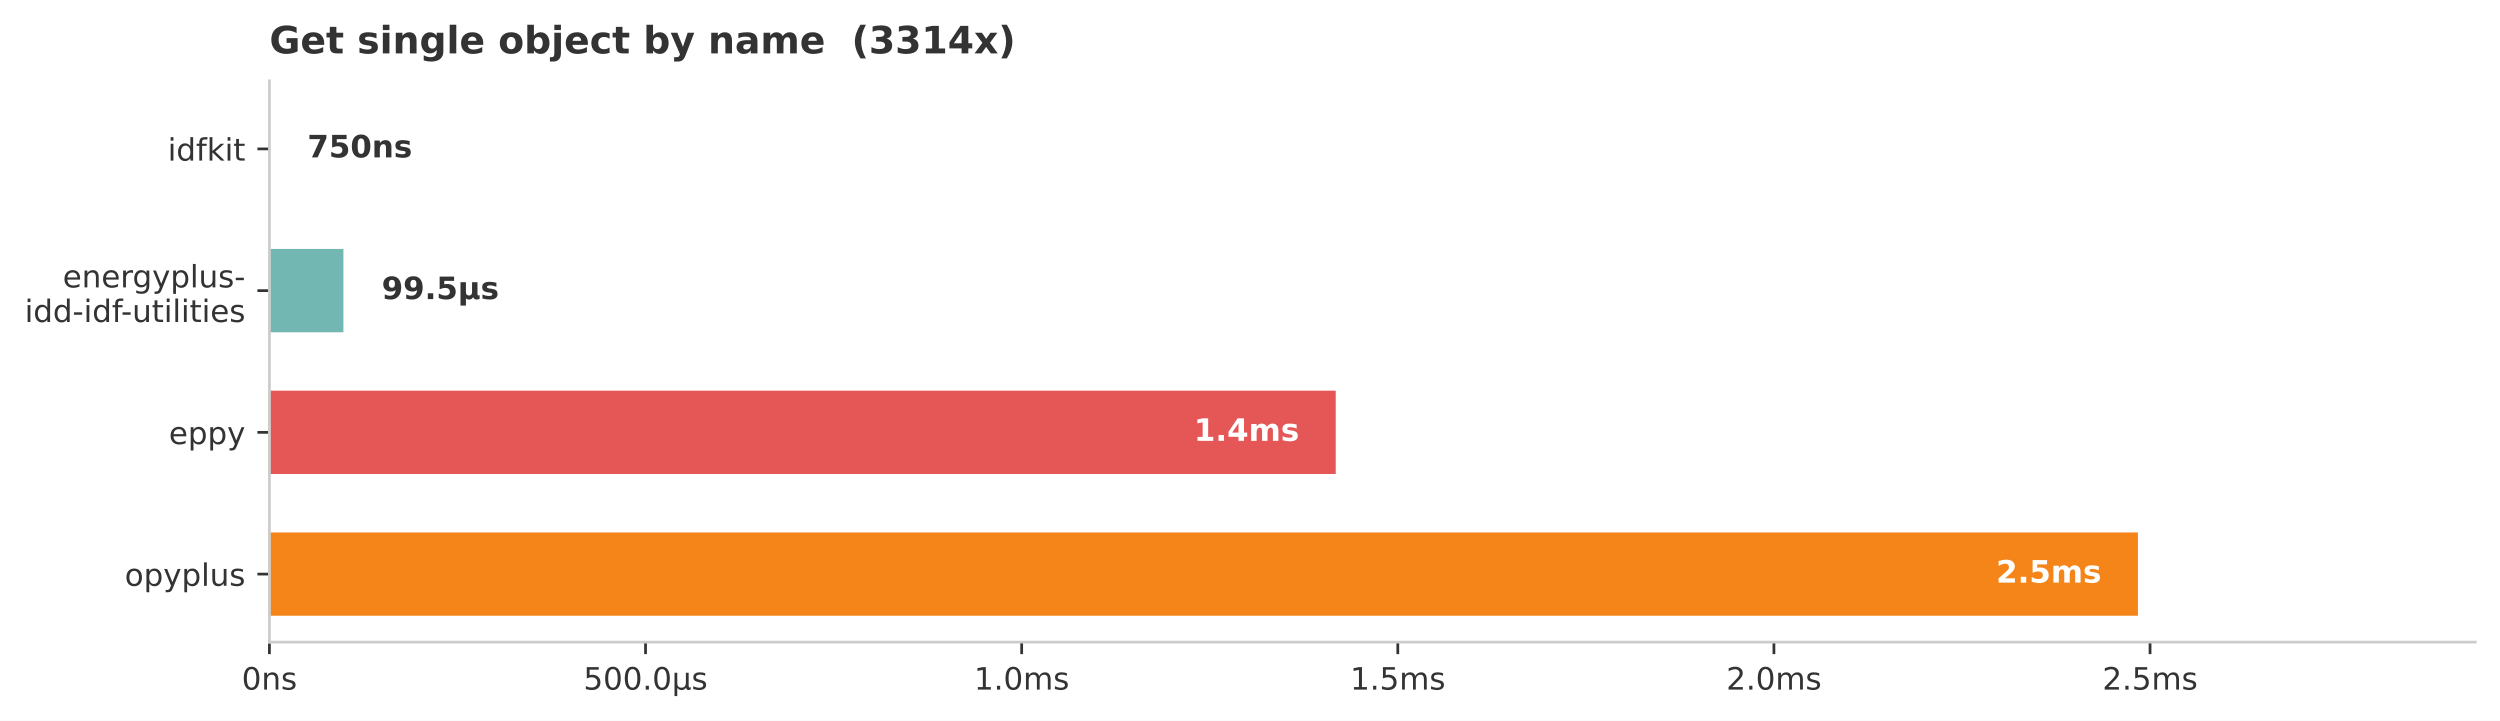
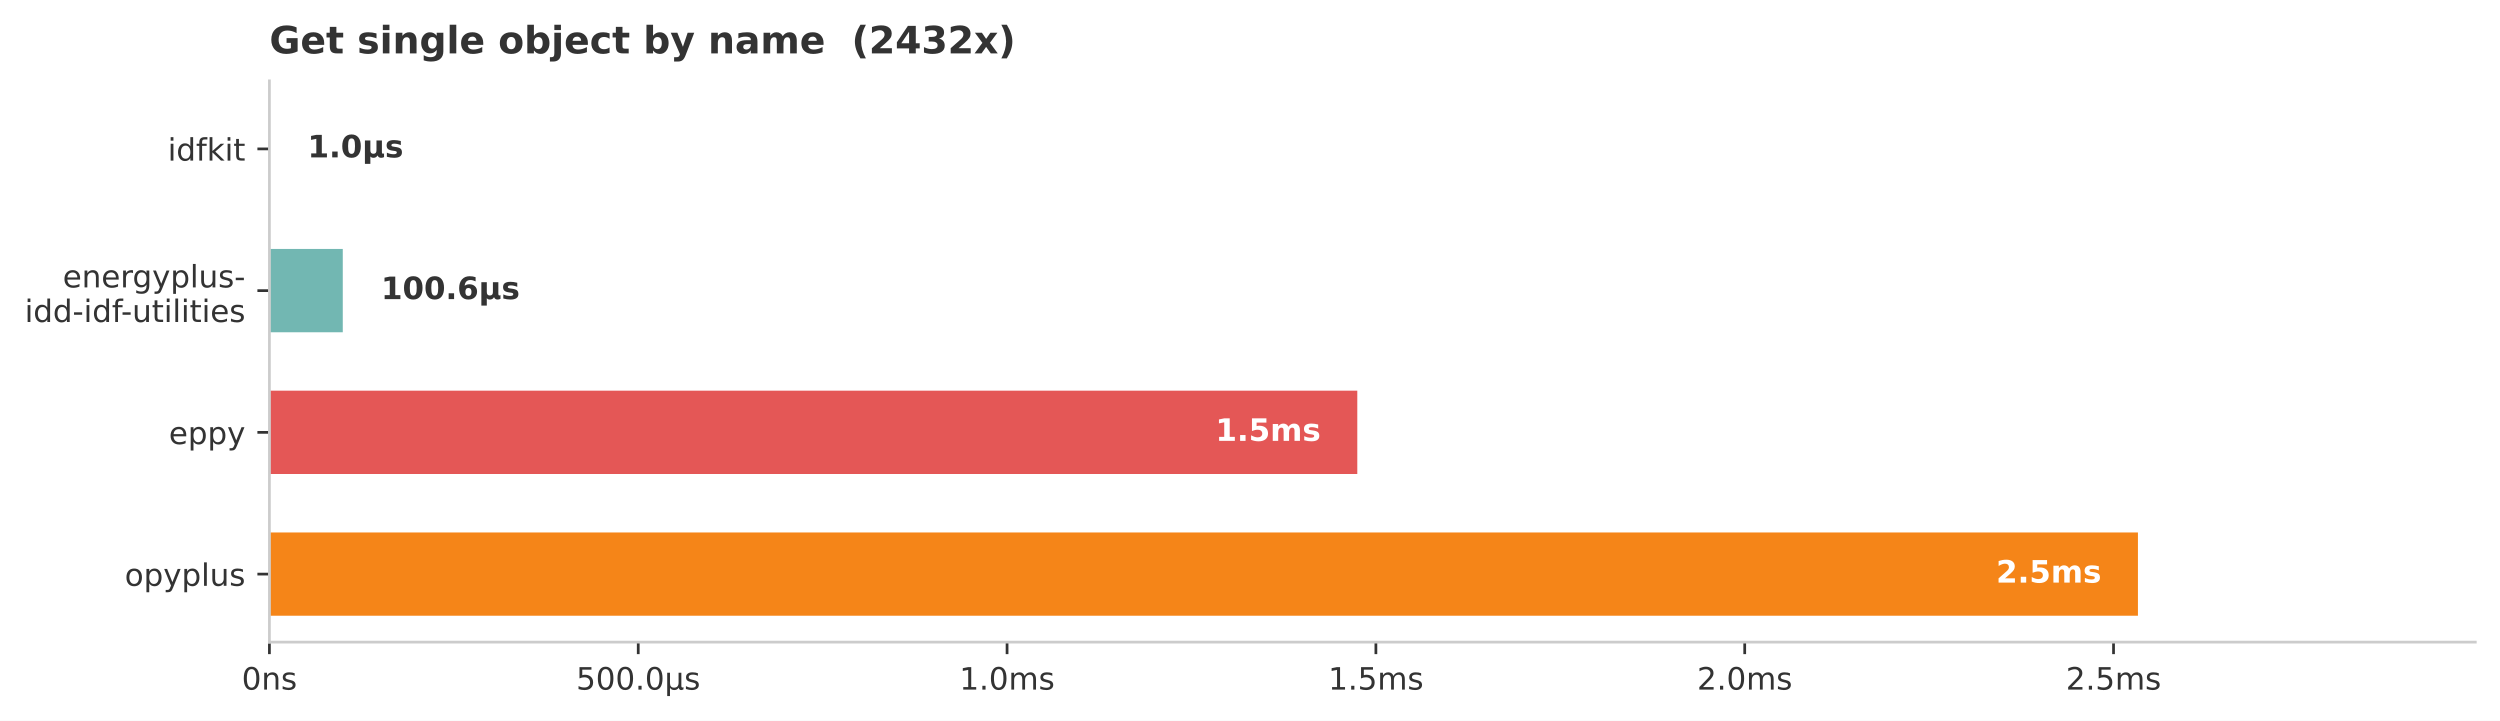
<svg xmlns="http://www.w3.org/2000/svg" xmlns:xlink="http://www.w3.org/1999/xlink" width="728.4pt" height="210pt" viewBox="0 0 728.4 210" version="1.1">
  <defs>
    <style type="text/css">*{stroke-linejoin: round; stroke-linecap: butt}</style>
  </defs>
  <g id="figure_1">
    <g id="patch_1">
      <path d="M 0 210 L 728.4 210 L 728.4 -0 L 0 -0 z " style="fill: #ffffff" />
    </g>
    <g id="axes_1">
      <g id="patch_2">
        <path d="M 78.497 187.089 L 721.2 187.089 L 721.2 23.558 L 78.497 23.558 z " style="fill: #ffffff" />
      </g>
      <g id="patch_3">
-         <path d="M 78.497 30.992 L 78.661 30.992 L 78.661 55.769 L 78.497 55.769 z " clip-path="url(#pfcb7cd169c)" style="fill: #4c78a8; stroke: #ffffff; stroke-width: 0.5; stroke-linejoin: miter" />
+         <path d="M 78.497 30.992 L 78.721 30.992 L 78.721 55.769 L 78.497 55.769 z " clip-path="url(#p3cf8672dc3)" style="fill: #4c78a8; stroke: #ffffff; stroke-width: 0.5; stroke-linejoin: miter" />
      </g>
      <g id="patch_4">
-         <path d="M 78.497 72.287 L 100.305 72.287 L 100.305 97.065 L 78.497 97.065 z " clip-path="url(#pfcb7cd169c)" style="fill: #72b7b2; stroke: #ffffff; stroke-width: 0.5; stroke-linejoin: miter" />
+         <path d="M 78.497 72.287 L 100.123 72.287 L 100.123 97.065 L 78.497 97.065 z " clip-path="url(#p3cf8672dc3)" style="fill: #72b7b2; stroke: #ffffff; stroke-width: 0.5; stroke-linejoin: miter" />
      </g>
      <g id="patch_5">
-         <path d="M 78.497 113.583 L 389.426 113.583 L 389.426 138.36 L 78.497 138.36 z " clip-path="url(#pfcb7cd169c)" style="fill: #e45756; stroke: #ffffff; stroke-width: 0.5; stroke-linejoin: miter" />
+         <path d="M 78.497 113.583 L 395.711 113.583 L 395.711 138.36 L 78.497 138.36 z " clip-path="url(#p3cf8672dc3)" style="fill: #e45756; stroke: #ffffff; stroke-width: 0.5; stroke-linejoin: miter" />
      </g>
      <g id="patch_6">
-         <path d="M 78.497 154.879 L 623.16 154.879 L 623.16 179.656 L 78.497 179.656 z " clip-path="url(#pfcb7cd169c)" style="fill: #f58518; stroke: #ffffff; stroke-width: 0.5; stroke-linejoin: miter" />
+         <path d="M 78.497 154.879 L 623.16 154.879 L 623.16 179.656 L 78.497 179.656 z " clip-path="url(#p3cf8672dc3)" style="fill: #f58518; stroke: #ffffff; stroke-width: 0.5; stroke-linejoin: miter" />
      </g>
      <g id="matplotlib.axis_1">
        <g id="xtick_1">
          <g id="line2d_1">
            <defs>
-               <path id="mf71d30223b" d="M 0 0 L 0 3.5 " style="stroke: #333333; stroke-width: 0.8" />
+               <path id="md26b31e6a0" d="M 0 0 L 0 3.5 " style="stroke: #333333; stroke-width: 0.8" />
            </defs>
            <g>
-               <use xlink:href="#mf71d30223b" x="78.497" y="187.089" style="fill: #333333; stroke: #333333; stroke-width: 0.8" />
+               <use xlink:href="#md26b31e6a0" x="78.497" y="187.089" style="fill: #333333; stroke: #333333; stroke-width: 0.8" />
            </g>
          </g>
          <g id="text_1">
            <g style="fill: #333333" transform="translate(70.43734 200.9278) scale(0.09 -0.09)">
              <defs>
                <path id="DejaVuSans-30" d="M 2034 4250 Q 1547 4250 1301 3770 Q 1056 3291 1056 2328 Q 1056 1369 1301 889 Q 1547 409 2034 409 Q 2525 409 2770 889 Q 3016 1369 3016 2328 Q 3016 3291 2770 3770 Q 2525 4250 2034 4250 z M 2034 4750 Q 2819 4750 3233 4129 Q 3647 3509 3647 2328 Q 3647 1150 3233 529 Q 2819 -91 2034 -91 Q 1250 -91 836 529 Q 422 1150 422 2328 Q 422 3509 836 4129 Q 1250 4750 2034 4750 z " transform="scale(0.015625)" />
                <path id="DejaVuSans-6e" d="M 3513 2113 L 3513 0 L 2938 0 L 2938 2094 Q 2938 2591 2744 2837 Q 2550 3084 2163 3084 Q 1697 3084 1428 2787 Q 1159 2491 1159 1978 L 1159 0 L 581 0 L 581 3500 L 1159 3500 L 1159 2956 Q 1366 3272 1645 3428 Q 1925 3584 2291 3584 Q 2894 3584 3203 3211 Q 3513 2838 3513 2113 z " transform="scale(0.015625)" />
                <path id="DejaVuSans-73" d="M 2834 3397 L 2834 2853 Q 2591 2978 2328 3040 Q 2066 3103 1784 3103 Q 1356 3103 1142 2972 Q 928 2841 928 2578 Q 928 2378 1081 2264 Q 1234 2150 1697 2047 L 1894 2003 Q 2506 1872 2764 1633 Q 3022 1394 3022 966 Q 3022 478 2636 193 Q 2250 -91 1575 -91 Q 1294 -91 989 -36 Q 684 19 347 128 L 347 722 Q 666 556 975 473 Q 1284 391 1588 391 Q 1994 391 2212 530 Q 2431 669 2431 922 Q 2431 1156 2273 1281 Q 2116 1406 1581 1522 L 1381 1569 Q 847 1681 609 1914 Q 372 2147 372 2553 Q 372 3047 722 3315 Q 1072 3584 1716 3584 Q 2034 3584 2315 3537 Q 2597 3491 2834 3397 z " transform="scale(0.015625)" />
              </defs>
              <use xlink:href="#DejaVuSans-30" />
              <use xlink:href="#DejaVuSans-6e" transform="translate(63.62305 0)" />
              <use xlink:href="#DejaVuSans-73" transform="translate(127.002 0)" />
            </g>
          </g>
        </g>
        <g id="xtick_2">
          <g id="line2d_2">
            <g>
-               <use xlink:href="#mf71d30223b" x="188.085" y="187.089" style="fill: #333333; stroke: #333333; stroke-width: 0.8" />
+               <use xlink:href="#md26b31e6a0" x="185.957" y="187.089" style="fill: #333333; stroke: #333333; stroke-width: 0.8" />
            </g>
          </g>
          <g id="text_2">
-             <g style="fill: #333333" transform="translate(169.995 200.9278) scale(0.09 -0.09)">
+             <g style="fill: #333333" transform="translate(167.8671 200.9278) scale(0.09 -0.09)">
              <defs>
                <path id="DejaVuSans-35" d="M 691 4666 L 3169 4666 L 3169 4134 L 1269 4134 L 1269 2991 Q 1406 3038 1543 3061 Q 1681 3084 1819 3084 Q 2600 3084 3056 2656 Q 3513 2228 3513 1497 Q 3513 744 3044 326 Q 2575 -91 1722 -91 Q 1428 -91 1123 -41 Q 819 9 494 109 L 494 744 Q 775 591 1075 516 Q 1375 441 1709 441 Q 2250 441 2565 725 Q 2881 1009 2881 1497 Q 2881 1984 2565 2268 Q 2250 2553 1709 2553 Q 1456 2553 1204 2497 Q 953 2441 691 2322 L 691 4666 z " transform="scale(0.015625)" />
                <path id="DejaVuSans-2e" d="M 684 794 L 1344 794 L 1344 0 L 684 0 L 684 794 z " transform="scale(0.015625)" />
                <path id="DejaVuSans-b5" d="M 544 -1331 L 544 3500 L 1119 3500 L 1119 1325 Q 1119 872 1334 640 Q 1550 409 1972 409 Q 2434 409 2667 671 Q 2900 934 2900 1459 L 2900 3500 L 3475 3500 L 3475 806 Q 3475 619 3529 530 Q 3584 441 3700 441 Q 3728 441 3778 458 Q 3828 475 3916 513 L 3916 50 Q 3788 -22 3673 -56 Q 3559 -91 3450 -91 Q 3234 -91 3106 31 Q 2978 153 2931 403 Q 2775 156 2548 32 Q 2322 -91 2016 -91 Q 1697 -91 1473 31 Q 1250 153 1119 397 L 1119 -1331 L 544 -1331 z " transform="scale(0.015625)" />
              </defs>
              <use xlink:href="#DejaVuSans-35" />
              <use xlink:href="#DejaVuSans-30" transform="translate(63.62305 0)" />
              <use xlink:href="#DejaVuSans-30" transform="translate(127.2461 0)" />
              <use xlink:href="#DejaVuSans-2e" transform="translate(190.8691 0)" />
              <use xlink:href="#DejaVuSans-30" transform="translate(222.6562 0)" />
              <use xlink:href="#DejaVuSans-b5" transform="translate(286.2793 0)" />
              <use xlink:href="#DejaVuSans-73" transform="translate(349.9023 0)" />
            </g>
          </g>
        </g>
        <g id="xtick_3">
          <g id="line2d_3">
            <g>
-               <use xlink:href="#mf71d30223b" x="297.673" y="187.089" style="fill: #333333; stroke: #333333; stroke-width: 0.8" />
+               <use xlink:href="#md26b31e6a0" x="293.418" y="187.089" style="fill: #333333; stroke: #333333; stroke-width: 0.8" />
            </g>
          </g>
          <g id="text_3">
-             <g style="fill: #333333" transform="translate(283.7895 200.9278) scale(0.09 -0.09)">
+             <g style="fill: #333333" transform="translate(279.5336 200.9278) scale(0.09 -0.09)">
              <defs>
                <path id="DejaVuSans-31" d="M 794 531 L 1825 531 L 1825 4091 L 703 3866 L 703 4441 L 1819 4666 L 2450 4666 L 2450 531 L 3481 531 L 3481 0 L 794 0 L 794 531 z " transform="scale(0.015625)" />
                <path id="DejaVuSans-6d" d="M 3328 2828 Q 3544 3216 3844 3400 Q 4144 3584 4550 3584 Q 5097 3584 5394 3201 Q 5691 2819 5691 2113 L 5691 0 L 5113 0 L 5113 2094 Q 5113 2597 4934 2840 Q 4756 3084 4391 3084 Q 3944 3084 3684 2787 Q 3425 2491 3425 1978 L 3425 0 L 2847 0 L 2847 2094 Q 2847 2600 2669 2842 Q 2491 3084 2119 3084 Q 1678 3084 1418 2786 Q 1159 2488 1159 1978 L 1159 0 L 581 0 L 581 3500 L 1159 3500 L 1159 2956 Q 1356 3278 1631 3431 Q 1906 3584 2284 3584 Q 2666 3584 2933 3390 Q 3200 3197 3328 2828 z " transform="scale(0.015625)" />
              </defs>
              <use xlink:href="#DejaVuSans-31" />
              <use xlink:href="#DejaVuSans-2e" transform="translate(63.62305 0)" />
              <use xlink:href="#DejaVuSans-30" transform="translate(95.41016 0)" />
              <use xlink:href="#DejaVuSans-6d" transform="translate(159.0332 0)" />
              <use xlink:href="#DejaVuSans-73" transform="translate(256.4453 0)" />
            </g>
          </g>
        </g>
        <g id="xtick_4">
          <g id="line2d_4">
            <g>
-               <use xlink:href="#mf71d30223b" x="407.262" y="187.089" style="fill: #333333; stroke: #333333; stroke-width: 0.8" />
+               <use xlink:href="#md26b31e6a0" x="400.878" y="187.089" style="fill: #333333; stroke: #333333; stroke-width: 0.8" />
            </g>
          </g>
          <g id="text_4">
-             <g style="fill: #333333" transform="translate(393.378 200.9278) scale(0.09 -0.09)">
+             <g style="fill: #333333" transform="translate(386.9941 200.9278) scale(0.09 -0.09)">
              <use xlink:href="#DejaVuSans-31" />
              <use xlink:href="#DejaVuSans-2e" transform="translate(63.62305 0)" />
              <use xlink:href="#DejaVuSans-35" transform="translate(95.41016 0)" />
              <use xlink:href="#DejaVuSans-6d" transform="translate(159.0332 0)" />
              <use xlink:href="#DejaVuSans-73" transform="translate(256.4453 0)" />
            </g>
          </g>
        </g>
        <g id="xtick_5">
          <g id="line2d_5">
            <g>
-               <use xlink:href="#mf71d30223b" x="516.85" y="187.089" style="fill: #333333; stroke: #333333; stroke-width: 0.8" />
+               <use xlink:href="#md26b31e6a0" x="508.339" y="187.089" style="fill: #333333; stroke: #333333; stroke-width: 0.8" />
            </g>
          </g>
          <g id="text_5">
-             <g style="fill: #333333" transform="translate(502.9664 200.9278) scale(0.09 -0.09)">
+             <g style="fill: #333333" transform="translate(494.4546 200.9278) scale(0.09 -0.09)">
              <defs>
                <path id="DejaVuSans-32" d="M 1228 531 L 3431 531 L 3431 0 L 469 0 L 469 531 Q 828 903 1448 1529 Q 2069 2156 2228 2338 Q 2531 2678 2651 2914 Q 2772 3150 2772 3378 Q 2772 3750 2511 3984 Q 2250 4219 1831 4219 Q 1534 4219 1204 4116 Q 875 4013 500 3803 L 500 4441 Q 881 4594 1212 4672 Q 1544 4750 1819 4750 Q 2544 4750 2975 4387 Q 3406 4025 3406 3419 Q 3406 3131 3298 2873 Q 3191 2616 2906 2266 Q 2828 2175 2409 1742 Q 1991 1309 1228 531 z " transform="scale(0.015625)" />
              </defs>
              <use xlink:href="#DejaVuSans-32" />
              <use xlink:href="#DejaVuSans-2e" transform="translate(63.62305 0)" />
              <use xlink:href="#DejaVuSans-30" transform="translate(95.41016 0)" />
              <use xlink:href="#DejaVuSans-6d" transform="translate(159.0332 0)" />
              <use xlink:href="#DejaVuSans-73" transform="translate(256.4453 0)" />
            </g>
          </g>
        </g>
        <g id="xtick_6">
          <g id="line2d_6">
            <g>
-               <use xlink:href="#mf71d30223b" x="626.439" y="187.089" style="fill: #333333; stroke: #333333; stroke-width: 0.8" />
+               <use xlink:href="#md26b31e6a0" x="615.799" y="187.089" style="fill: #333333; stroke: #333333; stroke-width: 0.8" />
            </g>
          </g>
          <g id="text_6">
-             <g style="fill: #333333" transform="translate(612.5549 200.9278) scale(0.09 -0.09)">
+             <g style="fill: #333333" transform="translate(601.9151 200.9278) scale(0.09 -0.09)">
              <use xlink:href="#DejaVuSans-32" />
              <use xlink:href="#DejaVuSans-2e" transform="translate(63.62305 0)" />
              <use xlink:href="#DejaVuSans-35" transform="translate(95.41016 0)" />
              <use xlink:href="#DejaVuSans-6d" transform="translate(159.0332 0)" />
              <use xlink:href="#DejaVuSans-73" transform="translate(256.4453 0)" />
            </g>
          </g>
        </g>
      </g>
      <g id="matplotlib.axis_2">
        <g id="ytick_1">
          <g id="line2d_7">
            <defs>
-               <path id="m153af8436e" d="M 0 0 L -3.5 0 " style="stroke: #333333; stroke-width: 0.8" />
+               <path id="m6443f5de7f" d="M 0 0 L -3.5 0 " style="stroke: #333333; stroke-width: 0.8" />
            </defs>
            <g>
-               <use xlink:href="#m153af8436e" x="78.497" y="43.38" style="fill: #333333; stroke: #333333; stroke-width: 0.8" />
+               <use xlink:href="#m6443f5de7f" x="78.497" y="43.38" style="fill: #333333; stroke: #333333; stroke-width: 0.8" />
            </g>
          </g>
          <g id="text_7">
            <g style="fill: #333333" transform="translate(48.87422 46.79951) scale(0.09 -0.09)">
              <defs>
                <path id="DejaVuSans-69" d="M 603 3500 L 1178 3500 L 1178 0 L 603 0 L 603 3500 z M 603 4863 L 1178 4863 L 1178 4134 L 603 4134 L 603 4863 z " transform="scale(0.015625)" />
                <path id="DejaVuSans-64" d="M 2906 2969 L 2906 4863 L 3481 4863 L 3481 0 L 2906 0 L 2906 525 Q 2725 213 2448 61 Q 2172 -91 1784 -91 Q 1150 -91 751 415 Q 353 922 353 1747 Q 353 2572 751 3078 Q 1150 3584 1784 3584 Q 2172 3584 2448 3432 Q 2725 3281 2906 2969 z M 947 1747 Q 947 1113 1208 752 Q 1469 391 1925 391 Q 2381 391 2643 752 Q 2906 1113 2906 1747 Q 2906 2381 2643 2742 Q 2381 3103 1925 3103 Q 1469 3103 1208 2742 Q 947 2381 947 1747 z " transform="scale(0.015625)" />
                <path id="DejaVuSans-66" d="M 2375 4863 L 2375 4384 L 1825 4384 Q 1516 4384 1395 4259 Q 1275 4134 1275 3809 L 1275 3500 L 2222 3500 L 2222 3053 L 1275 3053 L 1275 0 L 697 0 L 697 3053 L 147 3053 L 147 3500 L 697 3500 L 697 3744 Q 697 4328 969 4595 Q 1241 4863 1831 4863 L 2375 4863 z " transform="scale(0.015625)" />
                <path id="DejaVuSans-6b" d="M 581 4863 L 1159 4863 L 1159 1991 L 2875 3500 L 3609 3500 L 1753 1863 L 3688 0 L 2938 0 L 1159 1709 L 1159 0 L 581 0 L 581 4863 z " transform="scale(0.015625)" />
                <path id="DejaVuSans-74" d="M 1172 4494 L 1172 3500 L 2356 3500 L 2356 3053 L 1172 3053 L 1172 1153 Q 1172 725 1289 603 Q 1406 481 1766 481 L 2356 481 L 2356 0 L 1766 0 Q 1100 0 847 248 Q 594 497 594 1153 L 594 3053 L 172 3053 L 172 3500 L 594 3500 L 594 4494 L 1172 4494 z " transform="scale(0.015625)" />
              </defs>
              <use xlink:href="#DejaVuSans-69" />
              <use xlink:href="#DejaVuSans-64" transform="translate(27.7832 0)" />
              <use xlink:href="#DejaVuSans-66" transform="translate(91.25977 0)" />
              <use xlink:href="#DejaVuSans-6b" transform="translate(126.4648 0)" />
              <use xlink:href="#DejaVuSans-69" transform="translate(184.375 0)" />
              <use xlink:href="#DejaVuSans-74" transform="translate(212.1582 0)" />
            </g>
          </g>
        </g>
        <g id="ytick_2">
          <g id="line2d_8">
            <g>
-               <use xlink:href="#m153af8436e" x="78.497" y="84.676" style="fill: #333333; stroke: #333333; stroke-width: 0.8" />
+               <use xlink:href="#m6443f5de7f" x="78.497" y="84.676" style="fill: #333333; stroke: #333333; stroke-width: 0.8" />
            </g>
          </g>
          <g id="text_8">
            <g style="fill: #333333" transform="translate(18.28125 83.74004) scale(0.09 -0.09)">
              <defs>
                <path id="DejaVuSans-65" d="M 3597 1894 L 3597 1613 L 953 1613 Q 991 1019 1311 708 Q 1631 397 2203 397 Q 2534 397 2845 478 Q 3156 559 3463 722 L 3463 178 Q 3153 47 2828 -22 Q 2503 -91 2169 -91 Q 1331 -91 842 396 Q 353 884 353 1716 Q 353 2575 817 3079 Q 1281 3584 2069 3584 Q 2775 3584 3186 3129 Q 3597 2675 3597 1894 z M 3022 2063 Q 3016 2534 2758 2815 Q 2500 3097 2075 3097 Q 1594 3097 1305 2825 Q 1016 2553 972 2059 L 3022 2063 z " transform="scale(0.015625)" />
                <path id="DejaVuSans-72" d="M 2631 2963 Q 2534 3019 2420 3045 Q 2306 3072 2169 3072 Q 1681 3072 1420 2755 Q 1159 2438 1159 1844 L 1159 0 L 581 0 L 581 3500 L 1159 3500 L 1159 2956 Q 1341 3275 1631 3429 Q 1922 3584 2338 3584 Q 2397 3584 2469 3576 Q 2541 3569 2628 3553 L 2631 2963 z " transform="scale(0.015625)" />
                <path id="DejaVuSans-67" d="M 2906 1791 Q 2906 2416 2648 2759 Q 2391 3103 1925 3103 Q 1463 3103 1205 2759 Q 947 2416 947 1791 Q 947 1169 1205 825 Q 1463 481 1925 481 Q 2391 481 2648 825 Q 2906 1169 2906 1791 z M 3481 434 Q 3481 -459 3084 -895 Q 2688 -1331 1869 -1331 Q 1566 -1331 1297 -1286 Q 1028 -1241 775 -1147 L 775 -588 Q 1028 -725 1275 -790 Q 1522 -856 1778 -856 Q 2344 -856 2625 -561 Q 2906 -266 2906 331 L 2906 616 Q 2728 306 2450 153 Q 2172 0 1784 0 Q 1141 0 747 490 Q 353 981 353 1791 Q 353 2603 747 3093 Q 1141 3584 1784 3584 Q 2172 3584 2450 3431 Q 2728 3278 2906 2969 L 2906 3500 L 3481 3500 L 3481 434 z " transform="scale(0.015625)" />
                <path id="DejaVuSans-79" d="M 2059 -325 Q 1816 -950 1584 -1140 Q 1353 -1331 966 -1331 L 506 -1331 L 506 -850 L 844 -850 Q 1081 -850 1212 -737 Q 1344 -625 1503 -206 L 1606 56 L 191 3500 L 800 3500 L 1894 763 L 2988 3500 L 3597 3500 L 2059 -325 z " transform="scale(0.015625)" />
                <path id="DejaVuSans-70" d="M 1159 525 L 1159 -1331 L 581 -1331 L 581 3500 L 1159 3500 L 1159 2969 Q 1341 3281 1617 3432 Q 1894 3584 2278 3584 Q 2916 3584 3314 3078 Q 3713 2572 3713 1747 Q 3713 922 3314 415 Q 2916 -91 2278 -91 Q 1894 -91 1617 61 Q 1341 213 1159 525 z M 3116 1747 Q 3116 2381 2855 2742 Q 2594 3103 2138 3103 Q 1681 3103 1420 2742 Q 1159 2381 1159 1747 Q 1159 1113 1420 752 Q 1681 391 2138 391 Q 2594 391 2855 752 Q 3116 1113 3116 1747 z " transform="scale(0.015625)" />
                <path id="DejaVuSans-6c" d="M 603 4863 L 1178 4863 L 1178 0 L 603 0 L 603 4863 z " transform="scale(0.015625)" />
                <path id="DejaVuSans-75" d="M 544 1381 L 544 3500 L 1119 3500 L 1119 1403 Q 1119 906 1312 657 Q 1506 409 1894 409 Q 2359 409 2629 706 Q 2900 1003 2900 1516 L 2900 3500 L 3475 3500 L 3475 0 L 2900 0 L 2900 538 Q 2691 219 2414 64 Q 2138 -91 1772 -91 Q 1169 -91 856 284 Q 544 659 544 1381 z M 1991 3584 L 1991 3584 z " transform="scale(0.015625)" />
                <path id="DejaVuSans-2d" d="M 313 2009 L 1997 2009 L 1997 1497 L 313 1497 L 313 2009 z " transform="scale(0.015625)" />
              </defs>
              <use xlink:href="#DejaVuSans-65" />
              <use xlink:href="#DejaVuSans-6e" transform="translate(61.52344 0)" />
              <use xlink:href="#DejaVuSans-65" transform="translate(124.9023 0)" />
              <use xlink:href="#DejaVuSans-72" transform="translate(186.4258 0)" />
              <use xlink:href="#DejaVuSans-67" transform="translate(225.7891 0)" />
              <use xlink:href="#DejaVuSans-79" transform="translate(289.2656 0)" />
              <use xlink:href="#DejaVuSans-70" transform="translate(348.4453 0)" />
              <use xlink:href="#DejaVuSans-6c" transform="translate(411.9219 0)" />
              <use xlink:href="#DejaVuSans-75" transform="translate(439.7051 0)" />
              <use xlink:href="#DejaVuSans-73" transform="translate(503.084 0)" />
              <use xlink:href="#DejaVuSans-2d" transform="translate(555.1836 0)" />
            </g>
            <g style="fill: #333333" transform="translate(7.2 93.81807) scale(0.09 -0.09)">
              <use xlink:href="#DejaVuSans-69" />
              <use xlink:href="#DejaVuSans-64" transform="translate(27.7832 0)" />
              <use xlink:href="#DejaVuSans-64" transform="translate(91.25977 0)" />
              <use xlink:href="#DejaVuSans-2d" transform="translate(154.7363 0)" />
              <use xlink:href="#DejaVuSans-69" transform="translate(190.8203 0)" />
              <use xlink:href="#DejaVuSans-64" transform="translate(218.6035 0)" />
              <use xlink:href="#DejaVuSans-66" transform="translate(282.0801 0)" />
              <use xlink:href="#DejaVuSans-2d" transform="translate(311.7852 0)" />
              <use xlink:href="#DejaVuSans-75" transform="translate(347.8691 0)" />
              <use xlink:href="#DejaVuSans-74" transform="translate(411.248 0)" />
              <use xlink:href="#DejaVuSans-69" transform="translate(450.457 0)" />
              <use xlink:href="#DejaVuSans-6c" transform="translate(478.2402 0)" />
              <use xlink:href="#DejaVuSans-69" transform="translate(506.0234 0)" />
              <use xlink:href="#DejaVuSans-74" transform="translate(533.8066 0)" />
              <use xlink:href="#DejaVuSans-69" transform="translate(573.0156 0)" />
              <use xlink:href="#DejaVuSans-65" transform="translate(600.7988 0)" />
              <use xlink:href="#DejaVuSans-73" transform="translate(662.3223 0)" />
            </g>
          </g>
        </g>
        <g id="ytick_3">
          <g id="line2d_9">
            <g>
-               <use xlink:href="#m153af8436e" x="78.497" y="125.972" style="fill: #333333; stroke: #333333; stroke-width: 0.8" />
+               <use xlink:href="#m6443f5de7f" x="78.497" y="125.972" style="fill: #333333; stroke: #333333; stroke-width: 0.8" />
            </g>
          </g>
          <g id="text_9">
            <g style="fill: #333333" transform="translate(49.20469 129.3909) scale(0.09 -0.09)">
              <use xlink:href="#DejaVuSans-65" />
              <use xlink:href="#DejaVuSans-70" transform="translate(61.52344 0)" />
              <use xlink:href="#DejaVuSans-70" transform="translate(125 0)" />
              <use xlink:href="#DejaVuSans-79" transform="translate(188.4766 0)" />
            </g>
          </g>
        </g>
        <g id="ytick_4">
          <g id="line2d_10">
            <g>
-               <use xlink:href="#m153af8436e" x="78.497" y="167.267" style="fill: #333333; stroke: #333333; stroke-width: 0.8" />
+               <use xlink:href="#m6443f5de7f" x="78.497" y="167.267" style="fill: #333333; stroke: #333333; stroke-width: 0.8" />
            </g>
          </g>
          <g id="text_10">
            <g style="fill: #333333" transform="translate(36.34313 170.6866) scale(0.09 -0.09)">
              <defs>
                <path id="DejaVuSans-6f" d="M 1959 3097 Q 1497 3097 1228 2736 Q 959 2375 959 1747 Q 959 1119 1226 758 Q 1494 397 1959 397 Q 2419 397 2687 759 Q 2956 1122 2956 1747 Q 2956 2369 2687 2733 Q 2419 3097 1959 3097 z M 1959 3584 Q 2709 3584 3137 3096 Q 3566 2609 3566 1747 Q 3566 888 3137 398 Q 2709 -91 1959 -91 Q 1206 -91 779 398 Q 353 888 353 1747 Q 353 2609 779 3096 Q 1206 3584 1959 3584 z " transform="scale(0.015625)" />
              </defs>
              <use xlink:href="#DejaVuSans-6f" />
              <use xlink:href="#DejaVuSans-70" transform="translate(61.18164 0)" />
              <use xlink:href="#DejaVuSans-79" transform="translate(124.6582 0)" />
              <use xlink:href="#DejaVuSans-70" transform="translate(183.8379 0)" />
              <use xlink:href="#DejaVuSans-6c" transform="translate(247.3145 0)" />
              <use xlink:href="#DejaVuSans-75" transform="translate(275.0977 0)" />
              <use xlink:href="#DejaVuSans-73" transform="translate(338.4766 0)" />
            </g>
          </g>
        </g>
      </g>
      <g id="patch_7">
        <path d="M 78.497 187.089 L 78.497 23.558 " style="fill: none; stroke: #cccccc; stroke-width: 0.8; stroke-linejoin: miter; stroke-linecap: square" />
      </g>
      <g id="patch_8">
        <path d="M 78.497 187.089 L 721.2 187.089 " style="fill: none; stroke: #cccccc; stroke-width: 0.8; stroke-linejoin: miter; stroke-linecap: square" />
      </g>
      <g id="text_11">
-         <g style="fill: #333333" transform="translate(89.5542 45.86365) scale(0.09 -0.09)">
-           <defs>
-             <path id="DejaVuSans-Bold-37" d="M 428 4666 L 3944 4666 L 3944 3988 L 2125 0 L 953 0 L 2675 3781 L 428 3781 L 428 4666 z " transform="scale(0.015625)" />
-             <path id="DejaVuSans-Bold-35" d="M 678 4666 L 3669 4666 L 3669 3781 L 1638 3781 L 1638 3059 Q 1775 3097 1914 3117 Q 2053 3138 2203 3138 Q 3056 3138 3531 2711 Q 4006 2284 4006 1522 Q 4006 766 3489 337 Q 2972 -91 2053 -91 Q 1656 -91 1267 -14 Q 878 63 494 219 L 494 1166 Q 875 947 1217 837 Q 1559 728 1863 728 Q 2300 728 2551 942 Q 2803 1156 2803 1522 Q 2803 1891 2551 2103 Q 2300 2316 1863 2316 Q 1603 2316 1309 2248 Q 1016 2181 678 2041 L 678 4666 z " transform="scale(0.015625)" />
+         <g style="fill: #333333" transform="translate(89.61378 45.85381) scale(0.09 -0.09)">
+           <defs>
+             <path id="DejaVuSans-Bold-31" d="M 750 831 L 1813 831 L 1813 3847 L 722 3622 L 722 4441 L 1806 4666 L 2950 4666 L 2950 831 L 4013 831 L 4013 0 L 750 0 L 750 831 z " transform="scale(0.015625)" />
+             <path id="DejaVuSans-Bold-2e" d="M 653 1209 L 1778 1209 L 1778 0 L 653 0 L 653 1209 z " transform="scale(0.015625)" />
            <path id="DejaVuSans-Bold-30" d="M 2944 2338 Q 2944 3213 2780 3570 Q 2616 3928 2228 3928 Q 1841 3928 1675 3570 Q 1509 3213 1509 2338 Q 1509 1453 1675 1090 Q 1841 728 2228 728 Q 2613 728 2778 1090 Q 2944 1453 2944 2338 z M 4147 2328 Q 4147 1169 3647 539 Q 3147 -91 2228 -91 Q 1306 -91 806 539 Q 306 1169 306 2328 Q 306 3491 806 4120 Q 1306 4750 2228 4750 Q 3147 4750 3647 4120 Q 4147 3491 4147 2328 z " transform="scale(0.015625)" />
-             <path id="DejaVuSans-Bold-6e" d="M 4056 2131 L 4056 0 L 2931 0 L 2931 347 L 2931 1631 Q 2931 2084 2911 2256 Q 2891 2428 2841 2509 Q 2775 2619 2662 2680 Q 2550 2741 2406 2741 Q 2056 2741 1856 2470 Q 1656 2200 1656 1722 L 1656 0 L 538 0 L 538 3500 L 1656 3500 L 1656 2988 Q 1909 3294 2193 3439 Q 2478 3584 2822 3584 Q 3428 3584 3742 3212 Q 4056 2841 4056 2131 z " transform="scale(0.015625)" />
+             <path id="DejaVuSans-Bold-b5" d="M 544 -1338 L 544 3500 L 1672 3500 L 1672 1466 Q 1672 1103 1828 926 Q 1984 750 2303 750 Q 2625 750 2781 926 Q 2938 1103 2938 1466 L 2938 3500 L 4063 3500 L 4063 1159 Q 4063 938 4114 850 Q 4166 763 4288 763 Q 4344 763 4395 778 Q 4447 794 4506 831 L 4506 50 Q 4341 -22 4195 -56 Q 4050 -91 3909 -91 Q 3631 -91 3454 26 Q 3278 144 3169 403 Q 3022 156 2811 32 Q 2600 -91 2322 -91 Q 2091 -91 1928 -17 Q 1766 56 1672 206 L 1672 -1338 L 544 -1338 z " transform="scale(0.015625)" />
            <path id="DejaVuSans-Bold-73" d="M 3272 3391 L 3272 2541 Q 2913 2691 2578 2766 Q 2244 2841 1947 2841 Q 1628 2841 1473 2761 Q 1319 2681 1319 2516 Q 1319 2381 1436 2309 Q 1553 2238 1856 2203 L 2053 2175 Q 2913 2066 3209 1816 Q 3506 1566 3506 1031 Q 3506 472 3093 190 Q 2681 -91 1863 -91 Q 1516 -91 1145 -36 Q 775 19 384 128 L 384 978 Q 719 816 1070 734 Q 1422 653 1784 653 Q 2113 653 2278 743 Q 2444 834 2444 1013 Q 2444 1163 2330 1236 Q 2216 1309 1875 1350 L 1678 1375 Q 931 1469 631 1722 Q 331 1975 331 2491 Q 331 3047 712 3315 Q 1094 3584 1881 3584 Q 2191 3584 2531 3537 Q 2872 3491 3272 3391 z " transform="scale(0.015625)" />
-           </defs>
-           <use xlink:href="#DejaVuSans-Bold-37" />
-           <use xlink:href="#DejaVuSans-Bold-35" transform="translate(69.58008 0)" />
-           <use xlink:href="#DejaVuSans-Bold-30" transform="translate(139.1602 0)" />
-           <use xlink:href="#DejaVuSans-Bold-6e" transform="translate(208.7402 0)" />
-           <use xlink:href="#DejaVuSans-Bold-73" transform="translate(279.9316 0)" />
-         </g>
-       </g>
-       <g id="text_12">
-         <g style="fill: #333333" transform="translate(111.1979 87.14949) scale(0.09 -0.09)">
-           <defs>
-             <path id="DejaVuSans-Bold-39" d="M 641 103 L 641 966 Q 928 831 1190 764 Q 1453 697 1709 697 Q 2247 697 2547 995 Q 2847 1294 2900 1881 Q 2688 1725 2447 1647 Q 2206 1569 1925 1569 Q 1209 1569 770 1986 Q 331 2403 331 3084 Q 331 3838 820 4291 Q 1309 4744 2131 4744 Q 3044 4744 3544 4128 Q 4044 3513 4044 2388 Q 4044 1231 3459 570 Q 2875 -91 1856 -91 Q 1528 -91 1228 -42 Q 928 6 641 103 z M 2125 2350 Q 2441 2350 2600 2554 Q 2759 2759 2759 3169 Q 2759 3575 2600 3781 Q 2441 3988 2125 3988 Q 1809 3988 1650 3781 Q 1491 3575 1491 3169 Q 1491 2759 1650 2554 Q 1809 2350 2125 2350 z " transform="scale(0.015625)" />
-             <path id="DejaVuSans-Bold-2e" d="M 653 1209 L 1778 1209 L 1778 0 L 653 0 L 653 1209 z " transform="scale(0.015625)" />
-             <path id="DejaVuSans-Bold-b5" d="M 544 -1338 L 544 3500 L 1672 3500 L 1672 1466 Q 1672 1103 1828 926 Q 1984 750 2303 750 Q 2625 750 2781 926 Q 2938 1103 2938 1466 L 2938 3500 L 4063 3500 L 4063 1159 Q 4063 938 4114 850 Q 4166 763 4288 763 Q 4344 763 4395 778 Q 4447 794 4506 831 L 4506 50 Q 4341 -22 4195 -56 Q 4050 -91 3909 -91 Q 3631 -91 3454 26 Q 3278 144 3169 403 Q 3022 156 2811 32 Q 2600 -91 2322 -91 Q 2091 -91 1928 -17 Q 1766 56 1672 206 L 1672 -1338 L 544 -1338 z " transform="scale(0.015625)" />
-           </defs>
-           <use xlink:href="#DejaVuSans-Bold-39" />
-           <use xlink:href="#DejaVuSans-Bold-39" transform="translate(69.58008 0)" />
-           <use xlink:href="#DejaVuSans-Bold-2e" transform="translate(139.1602 0)" />
-           <use xlink:href="#DejaVuSans-Bold-35" transform="translate(177.1484 0)" />
-           <use xlink:href="#DejaVuSans-Bold-b5" transform="translate(246.7285 0)" />
-           <use xlink:href="#DejaVuSans-Bold-73" transform="translate(320.3125 0)" />
-         </g>
-       </g>
-       <g id="text_13">
-         <g style="fill: #ffffff" transform="translate(347.8558 128.455) scale(0.09 -0.09)">
-           <defs>
-             <path id="DejaVuSans-Bold-31" d="M 750 831 L 1813 831 L 1813 3847 L 722 3622 L 722 4441 L 1806 4666 L 2950 4666 L 2950 831 L 4013 831 L 4013 0 L 750 0 L 750 831 z " transform="scale(0.015625)" />
-             <path id="DejaVuSans-Bold-34" d="M 2356 3675 L 1038 1722 L 2356 1722 L 2356 3675 z M 2156 4666 L 3494 4666 L 3494 1722 L 4159 1722 L 4159 850 L 3494 850 L 3494 0 L 2356 0 L 2356 850 L 288 850 L 288 1881 L 2156 4666 z " transform="scale(0.015625)" />
-             <path id="DejaVuSans-Bold-6d" d="M 3781 2919 Q 3994 3244 4286 3414 Q 4578 3584 4928 3584 Q 5531 3584 5847 3212 Q 6163 2841 6163 2131 L 6163 0 L 5038 0 L 5038 1825 Q 5041 1866 5042 1909 Q 5044 1953 5044 2034 Q 5044 2406 4934 2573 Q 4825 2741 4581 2741 Q 4263 2741 4089 2478 Q 3916 2216 3909 1719 L 3909 0 L 2784 0 L 2784 1825 Q 2784 2406 2684 2573 Q 2584 2741 2328 2741 Q 2006 2741 1831 2477 Q 1656 2213 1656 1722 L 1656 0 L 531 0 L 531 3500 L 1656 3500 L 1656 2988 Q 1863 3284 2130 3434 Q 2397 3584 2719 3584 Q 3081 3584 3359 3409 Q 3638 3234 3781 2919 z " transform="scale(0.015625)" />
          </defs>
          <use xlink:href="#DejaVuSans-Bold-31" />
          <use xlink:href="#DejaVuSans-Bold-2e" transform="translate(69.58008 0)" />
-           <use xlink:href="#DejaVuSans-Bold-34" transform="translate(107.5684 0)" />
+           <use xlink:href="#DejaVuSans-Bold-30" transform="translate(107.5684 0)" />
+           <use xlink:href="#DejaVuSans-Bold-b5" transform="translate(177.1484 0)" />
+           <use xlink:href="#DejaVuSans-Bold-73" transform="translate(250.7324 0)" />
+         </g>
+       </g>
+       <g id="text_12">
+         <g style="fill: #333333" transform="translate(111.0163 87.14949) scale(0.09 -0.09)">
+           <defs>
+             <path id="DejaVuSans-Bold-36" d="M 2316 2303 Q 2000 2303 1842 2098 Q 1684 1894 1684 1484 Q 1684 1075 1842 870 Q 2000 666 2316 666 Q 2634 666 2792 870 Q 2950 1075 2950 1484 Q 2950 1894 2792 2098 Q 2634 2303 2316 2303 z M 3803 4544 L 3803 3681 Q 3506 3822 3243 3889 Q 2981 3956 2731 3956 Q 2194 3956 1894 3657 Q 1594 3359 1544 2772 Q 1750 2925 1990 3001 Q 2231 3078 2516 3078 Q 3231 3078 3670 2659 Q 4109 2241 4109 1563 Q 4109 813 3618 361 Q 3128 -91 2303 -91 Q 1394 -91 895 523 Q 397 1138 397 2266 Q 397 3422 980 4083 Q 1563 4744 2578 4744 Q 2900 4744 3203 4694 Q 3506 4644 3803 4544 z " transform="scale(0.015625)" />
+           </defs>
+           <use xlink:href="#DejaVuSans-Bold-31" />
+           <use xlink:href="#DejaVuSans-Bold-30" transform="translate(69.58008 0)" />
+           <use xlink:href="#DejaVuSans-Bold-30" transform="translate(139.1602 0)" />
+           <use xlink:href="#DejaVuSans-Bold-2e" transform="translate(208.7402 0)" />
+           <use xlink:href="#DejaVuSans-Bold-36" transform="translate(246.7285 0)" />
+           <use xlink:href="#DejaVuSans-Bold-b5" transform="translate(316.3086 0)" />
+           <use xlink:href="#DejaVuSans-Bold-73" transform="translate(389.8926 0)" />
+         </g>
+       </g>
+       <g id="text_13">
+         <g style="fill: #ffffff" transform="translate(354.1403 128.455) scale(0.09 -0.09)">
+           <defs>
+             <path id="DejaVuSans-Bold-35" d="M 678 4666 L 3669 4666 L 3669 3781 L 1638 3781 L 1638 3059 Q 1775 3097 1914 3117 Q 2053 3138 2203 3138 Q 3056 3138 3531 2711 Q 4006 2284 4006 1522 Q 4006 766 3489 337 Q 2972 -91 2053 -91 Q 1656 -91 1267 -14 Q 878 63 494 219 L 494 1166 Q 875 947 1217 837 Q 1559 728 1863 728 Q 2300 728 2551 942 Q 2803 1156 2803 1522 Q 2803 1891 2551 2103 Q 2300 2316 1863 2316 Q 1603 2316 1309 2248 Q 1016 2181 678 2041 L 678 4666 z " transform="scale(0.015625)" />
+             <path id="DejaVuSans-Bold-6d" d="M 3781 2919 Q 3994 3244 4286 3414 Q 4578 3584 4928 3584 Q 5531 3584 5847 3212 Q 6163 2841 6163 2131 L 6163 0 L 5038 0 L 5038 1825 Q 5041 1866 5042 1909 Q 5044 1953 5044 2034 Q 5044 2406 4934 2573 Q 4825 2741 4581 2741 Q 4263 2741 4089 2478 Q 3916 2216 3909 1719 L 3909 0 L 2784 0 L 2784 1825 Q 2784 2406 2684 2573 Q 2584 2741 2328 2741 Q 2006 2741 1831 2477 Q 1656 2213 1656 1722 L 1656 0 L 531 0 L 531 3500 L 1656 3500 L 1656 2988 Q 1863 3284 2130 3434 Q 2397 3584 2719 3584 Q 3081 3584 3359 3409 Q 3638 3234 3781 2919 z " transform="scale(0.015625)" />
+           </defs>
+           <use xlink:href="#DejaVuSans-Bold-31" />
+           <use xlink:href="#DejaVuSans-Bold-2e" transform="translate(69.58008 0)" />
+           <use xlink:href="#DejaVuSans-Bold-35" transform="translate(107.5684 0)" />
          <use xlink:href="#DejaVuSans-Bold-6d" transform="translate(177.1484 0)" />
          <use xlink:href="#DejaVuSans-Bold-73" transform="translate(281.3477 0)" />
        </g>
      </g>
      <g id="text_14">
        <g style="fill: #ffffff" transform="translate(581.5895 169.7507) scale(0.09 -0.09)">
          <defs>
            <path id="DejaVuSans-Bold-32" d="M 1844 884 L 3897 884 L 3897 0 L 506 0 L 506 884 L 2209 2388 Q 2438 2594 2547 2791 Q 2656 2988 2656 3200 Q 2656 3528 2436 3728 Q 2216 3928 1850 3928 Q 1569 3928 1234 3808 Q 900 3688 519 3450 L 519 4475 Q 925 4609 1322 4679 Q 1719 4750 2100 4750 Q 2938 4750 3402 4381 Q 3866 4013 3866 3353 Q 3866 2972 3669 2642 Q 3472 2313 2841 1759 L 1844 884 z " transform="scale(0.015625)" />
          </defs>
          <use xlink:href="#DejaVuSans-Bold-32" />
          <use xlink:href="#DejaVuSans-Bold-2e" transform="translate(69.58008 0)" />
          <use xlink:href="#DejaVuSans-Bold-35" transform="translate(107.5684 0)" />
          <use xlink:href="#DejaVuSans-Bold-6d" transform="translate(177.1484 0)" />
          <use xlink:href="#DejaVuSans-Bold-73" transform="translate(281.3477 0)" />
        </g>
      </g>
      <g id="text_15">
        <g style="fill: #333333" transform="translate(78.49656 15.55828) scale(0.11 -0.11)">
          <defs>
            <path id="DejaVuSans-Bold-47" d="M 4781 347 Q 4331 128 3847 18 Q 3363 -91 2847 -91 Q 1681 -91 1000 561 Q 319 1213 319 2328 Q 319 3456 1012 4103 Q 1706 4750 2913 4750 Q 3378 4750 3804 4662 Q 4231 4575 4609 4403 L 4609 3438 Q 4219 3659 3833 3768 Q 3447 3878 3059 3878 Q 2341 3878 1952 3476 Q 1563 3075 1563 2328 Q 1563 1588 1938 1184 Q 2313 781 3003 781 Q 3191 781 3352 804 Q 3513 828 3641 878 L 3641 1784 L 2906 1784 L 2906 2591 L 4781 2591 L 4781 347 z " transform="scale(0.015625)" />
            <path id="DejaVuSans-Bold-65" d="M 4031 1759 L 4031 1441 L 1416 1441 Q 1456 1047 1700 850 Q 1944 653 2381 653 Q 2734 653 3104 758 Q 3475 863 3866 1075 L 3866 213 Q 3469 63 3072 -14 Q 2675 -91 2278 -91 Q 1328 -91 801 392 Q 275 875 275 1747 Q 275 2603 792 3093 Q 1309 3584 2216 3584 Q 3041 3584 3536 3087 Q 4031 2591 4031 1759 z M 2881 2131 Q 2881 2450 2695 2645 Q 2509 2841 2209 2841 Q 1884 2841 1681 2658 Q 1478 2475 1428 2131 L 2881 2131 z " transform="scale(0.015625)" />
            <path id="DejaVuSans-Bold-74" d="M 1759 4494 L 1759 3500 L 2913 3500 L 2913 2700 L 1759 2700 L 1759 1216 Q 1759 972 1856 886 Q 1953 800 2241 800 L 2816 800 L 2816 0 L 1856 0 Q 1194 0 917 276 Q 641 553 641 1216 L 641 2700 L 84 2700 L 84 3500 L 641 3500 L 641 4494 L 1759 4494 z " transform="scale(0.015625)" />
            <path id="DejaVuSans-Bold-20" transform="scale(0.015625)" />
            <path id="DejaVuSans-Bold-69" d="M 538 3500 L 1656 3500 L 1656 0 L 538 0 L 538 3500 z M 538 4863 L 1656 4863 L 1656 3950 L 538 3950 L 538 4863 z " transform="scale(0.015625)" />
+             <path id="DejaVuSans-Bold-6e" d="M 4056 2131 L 4056 0 L 2931 0 L 2931 347 L 2931 1631 Q 2931 2084 2911 2256 Q 2891 2428 2841 2509 Q 2775 2619 2662 2680 Q 2550 2741 2406 2741 Q 2056 2741 1856 2470 Q 1656 2200 1656 1722 L 1656 0 L 538 0 L 538 3500 L 1656 3500 L 1656 2988 Q 1909 3294 2193 3439 Q 2478 3584 2822 3584 Q 3428 3584 3742 3212 Q 4056 2841 4056 2131 z " transform="scale(0.015625)" />
            <path id="DejaVuSans-Bold-67" d="M 2919 594 Q 2688 288 2409 144 Q 2131 0 1766 0 Q 1125 0 706 504 Q 288 1009 288 1791 Q 288 2575 706 3076 Q 1125 3578 1766 3578 Q 2131 3578 2409 3434 Q 2688 3291 2919 2981 L 2919 3500 L 4044 3500 L 4044 353 Q 4044 -491 3511 -936 Q 2978 -1381 1966 -1381 Q 1638 -1381 1331 -1331 Q 1025 -1281 716 -1178 L 716 -306 Q 1009 -475 1290 -558 Q 1572 -641 1856 -641 Q 2406 -641 2662 -400 Q 2919 -159 2919 353 L 2919 594 z M 2181 2772 Q 1834 2772 1640 2515 Q 1447 2259 1447 1791 Q 1447 1309 1634 1061 Q 1822 813 2181 813 Q 2531 813 2725 1069 Q 2919 1325 2919 1791 Q 2919 2259 2725 2515 Q 2531 2772 2181 2772 z " transform="scale(0.015625)" />
            <path id="DejaVuSans-Bold-6c" d="M 538 4863 L 1656 4863 L 1656 0 L 538 0 L 538 4863 z " transform="scale(0.015625)" />
            <path id="DejaVuSans-Bold-6f" d="M 2203 2784 Q 1831 2784 1636 2517 Q 1441 2250 1441 1747 Q 1441 1244 1636 976 Q 1831 709 2203 709 Q 2569 709 2762 976 Q 2956 1244 2956 1747 Q 2956 2250 2762 2517 Q 2569 2784 2203 2784 z M 2203 3584 Q 3106 3584 3614 3096 Q 4122 2609 4122 1747 Q 4122 884 3614 396 Q 3106 -91 2203 -91 Q 1297 -91 786 396 Q 275 884 275 1747 Q 275 2609 786 3096 Q 1297 3584 2203 3584 z " transform="scale(0.015625)" />
            <path id="DejaVuSans-Bold-62" d="M 2400 722 Q 2759 722 2948 984 Q 3138 1247 3138 1747 Q 3138 2247 2948 2509 Q 2759 2772 2400 2772 Q 2041 2772 1848 2508 Q 1656 2244 1656 1747 Q 1656 1250 1848 986 Q 2041 722 2400 722 z M 1656 2988 Q 1888 3294 2169 3439 Q 2450 3584 2816 3584 Q 3463 3584 3878 3070 Q 4294 2556 4294 1747 Q 4294 938 3878 423 Q 3463 -91 2816 -91 Q 2450 -91 2169 54 Q 1888 200 1656 506 L 1656 0 L 538 0 L 538 4863 L 1656 4863 L 1656 2988 z " transform="scale(0.015625)" />
            <path id="DejaVuSans-Bold-6a" d="M 538 3500 L 1656 3500 L 1656 63 Q 1656 -641 1318 -1011 Q 981 -1381 341 -1381 L -213 -1381 L -213 -647 L -19 -647 Q 300 -647 419 -503 Q 538 -359 538 63 L 538 3500 z M 538 4863 L 1656 4863 L 1656 3950 L 538 3950 L 538 4863 z " transform="scale(0.015625)" />
            <path id="DejaVuSans-Bold-63" d="M 3366 3391 L 3366 2478 Q 3138 2634 2908 2709 Q 2678 2784 2431 2784 Q 1963 2784 1702 2511 Q 1441 2238 1441 1747 Q 1441 1256 1702 982 Q 1963 709 2431 709 Q 2694 709 2930 787 Q 3166 866 3366 1019 L 3366 103 Q 3103 6 2833 -42 Q 2563 -91 2291 -91 Q 1344 -91 809 395 Q 275 881 275 1747 Q 275 2613 809 3098 Q 1344 3584 2291 3584 Q 2566 3584 2833 3536 Q 3100 3488 3366 3391 z " transform="scale(0.015625)" />
            <path id="DejaVuSans-Bold-79" d="M 78 3500 L 1197 3500 L 2138 1125 L 2938 3500 L 4056 3500 L 2584 -331 Q 2363 -916 2067 -1148 Q 1772 -1381 1288 -1381 L 641 -1381 L 641 -647 L 991 -647 Q 1275 -647 1404 -556 Q 1534 -466 1606 -231 L 1638 -134 L 78 3500 z " transform="scale(0.015625)" />
            <path id="DejaVuSans-Bold-61" d="M 2106 1575 Q 1756 1575 1579 1456 Q 1403 1338 1403 1106 Q 1403 894 1545 773 Q 1688 653 1941 653 Q 2256 653 2472 879 Q 2688 1106 2688 1447 L 2688 1575 L 2106 1575 z M 3816 1997 L 3816 0 L 2688 0 L 2688 519 Q 2463 200 2181 54 Q 1900 -91 1497 -91 Q 953 -91 614 226 Q 275 544 275 1050 Q 275 1666 698 1953 Q 1122 2241 2028 2241 L 2688 2241 L 2688 2328 Q 2688 2594 2478 2717 Q 2269 2841 1825 2841 Q 1466 2841 1156 2769 Q 847 2697 581 2553 L 581 3406 Q 941 3494 1303 3539 Q 1666 3584 2028 3584 Q 2975 3584 3395 3211 Q 3816 2838 3816 1997 z " transform="scale(0.015625)" />
            <path id="DejaVuSans-Bold-28" d="M 2413 -844 L 1484 -844 Q 1006 -72 778 623 Q 550 1319 550 2003 Q 550 2688 779 3389 Q 1009 4091 1484 4856 L 2413 4856 Q 2013 4116 1813 3408 Q 1613 2700 1613 2009 Q 1613 1319 1811 609 Q 2009 -100 2413 -844 z " transform="scale(0.015625)" />
+             <path id="DejaVuSans-Bold-34" d="M 2356 3675 L 1038 1722 L 2356 1722 L 2356 3675 z M 2156 4666 L 3494 4666 L 3494 1722 L 4159 1722 L 4159 850 L 3494 850 L 3494 0 L 2356 0 L 2356 850 L 288 850 L 288 1881 L 2156 4666 z " transform="scale(0.015625)" />
            <path id="DejaVuSans-Bold-33" d="M 2981 2516 Q 3453 2394 3698 2092 Q 3944 1791 3944 1325 Q 3944 631 3412 270 Q 2881 -91 1863 -91 Q 1503 -91 1142 -33 Q 781 25 428 141 L 428 1069 Q 766 900 1098 814 Q 1431 728 1753 728 Q 2231 728 2486 893 Q 2741 1059 2741 1369 Q 2741 1688 2480 1852 Q 2219 2016 1709 2016 L 1228 2016 L 1228 2791 L 1734 2791 Q 2188 2791 2409 2933 Q 2631 3075 2631 3366 Q 2631 3634 2415 3781 Q 2200 3928 1806 3928 Q 1516 3928 1219 3862 Q 922 3797 628 3669 L 628 4550 Q 984 4650 1334 4700 Q 1684 4750 2022 4750 Q 2931 4750 3382 4451 Q 3834 4153 3834 3553 Q 3834 3144 3618 2883 Q 3403 2622 2981 2516 z " transform="scale(0.015625)" />
            <path id="DejaVuSans-Bold-78" d="M 1422 1791 L 159 3500 L 1344 3500 L 2059 2463 L 2784 3500 L 3969 3500 L 2706 1797 L 4031 0 L 2847 0 L 2059 1106 L 1281 0 L 97 0 L 1422 1791 z " transform="scale(0.015625)" />
            <path id="DejaVuSans-Bold-29" d="M 513 -844 Q 913 -100 1113 609 Q 1313 1319 1313 2009 Q 1313 2700 1113 3408 Q 913 4116 513 4856 L 1441 4856 Q 1916 4091 2145 3389 Q 2375 2688 2375 2003 Q 2375 1319 2147 623 Q 1919 -72 1441 -844 L 513 -844 z " transform="scale(0.015625)" />
          </defs>
          <use xlink:href="#DejaVuSans-Bold-47" />
          <use xlink:href="#DejaVuSans-Bold-65" transform="translate(82.08008 0)" />
          <use xlink:href="#DejaVuSans-Bold-74" transform="translate(149.9023 0)" />
          <use xlink:href="#DejaVuSans-Bold-20" transform="translate(197.7051 0)" />
          <use xlink:href="#DejaVuSans-Bold-73" transform="translate(232.5195 0)" />
          <use xlink:href="#DejaVuSans-Bold-69" transform="translate(292.041 0)" />
          <use xlink:href="#DejaVuSans-Bold-6e" transform="translate(326.3184 0)" />
          <use xlink:href="#DejaVuSans-Bold-67" transform="translate(397.5098 0)" />
          <use xlink:href="#DejaVuSans-Bold-6c" transform="translate(469.0918 0)" />
          <use xlink:href="#DejaVuSans-Bold-65" transform="translate(503.3691 0)" />
          <use xlink:href="#DejaVuSans-Bold-20" transform="translate(571.1914 0)" />
          <use xlink:href="#DejaVuSans-Bold-6f" transform="translate(606.0059 0)" />
          <use xlink:href="#DejaVuSans-Bold-62" transform="translate(674.707 0)" />
          <use xlink:href="#DejaVuSans-Bold-6a" transform="translate(746.2891 0)" />
          <use xlink:href="#DejaVuSans-Bold-65" transform="translate(780.5664 0)" />
          <use xlink:href="#DejaVuSans-Bold-63" transform="translate(848.3887 0)" />
          <use xlink:href="#DejaVuSans-Bold-74" transform="translate(907.666 0)" />
          <use xlink:href="#DejaVuSans-Bold-20" transform="translate(955.4688 0)" />
          <use xlink:href="#DejaVuSans-Bold-62" transform="translate(990.2832 0)" />
          <use xlink:href="#DejaVuSans-Bold-79" transform="translate(1061.865 0)" />
          <use xlink:href="#DejaVuSans-Bold-20" transform="translate(1127.051 0)" />
          <use xlink:href="#DejaVuSans-Bold-6e" transform="translate(1161.865 0)" />
          <use xlink:href="#DejaVuSans-Bold-61" transform="translate(1233.057 0)" />
          <use xlink:href="#DejaVuSans-Bold-6d" transform="translate(1300.537 0)" />
          <use xlink:href="#DejaVuSans-Bold-65" transform="translate(1404.736 0)" />
          <use xlink:href="#DejaVuSans-Bold-20" transform="translate(1472.559 0)" />
          <use xlink:href="#DejaVuSans-Bold-20" transform="translate(1507.373 0)" />
          <use xlink:href="#DejaVuSans-Bold-28" transform="translate(1542.188 0)" />
-           <use xlink:href="#DejaVuSans-Bold-33" transform="translate(1587.891 0)" />
-           <use xlink:href="#DejaVuSans-Bold-33" transform="translate(1657.471 0)" />
-           <use xlink:href="#DejaVuSans-Bold-31" transform="translate(1727.051 0)" />
-           <use xlink:href="#DejaVuSans-Bold-34" transform="translate(1796.631 0)" />
+           <use xlink:href="#DejaVuSans-Bold-32" transform="translate(1587.891 0)" />
+           <use xlink:href="#DejaVuSans-Bold-34" transform="translate(1657.471 0)" />
+           <use xlink:href="#DejaVuSans-Bold-33" transform="translate(1727.051 0)" />
+           <use xlink:href="#DejaVuSans-Bold-32" transform="translate(1796.631 0)" />
          <use xlink:href="#DejaVuSans-Bold-78" transform="translate(1866.211 0)" />
          <use xlink:href="#DejaVuSans-Bold-29" transform="translate(1930.713 0)" />
        </g>
      </g>
    </g>
  </g>
  <defs>
-     <clipPath id="pfcb7cd169c">
+     <clipPath id="p3cf8672dc3">
      <rect x="78.497" y="23.558" width="642.703" height="163.531" />
    </clipPath>
  </defs>
</svg>
